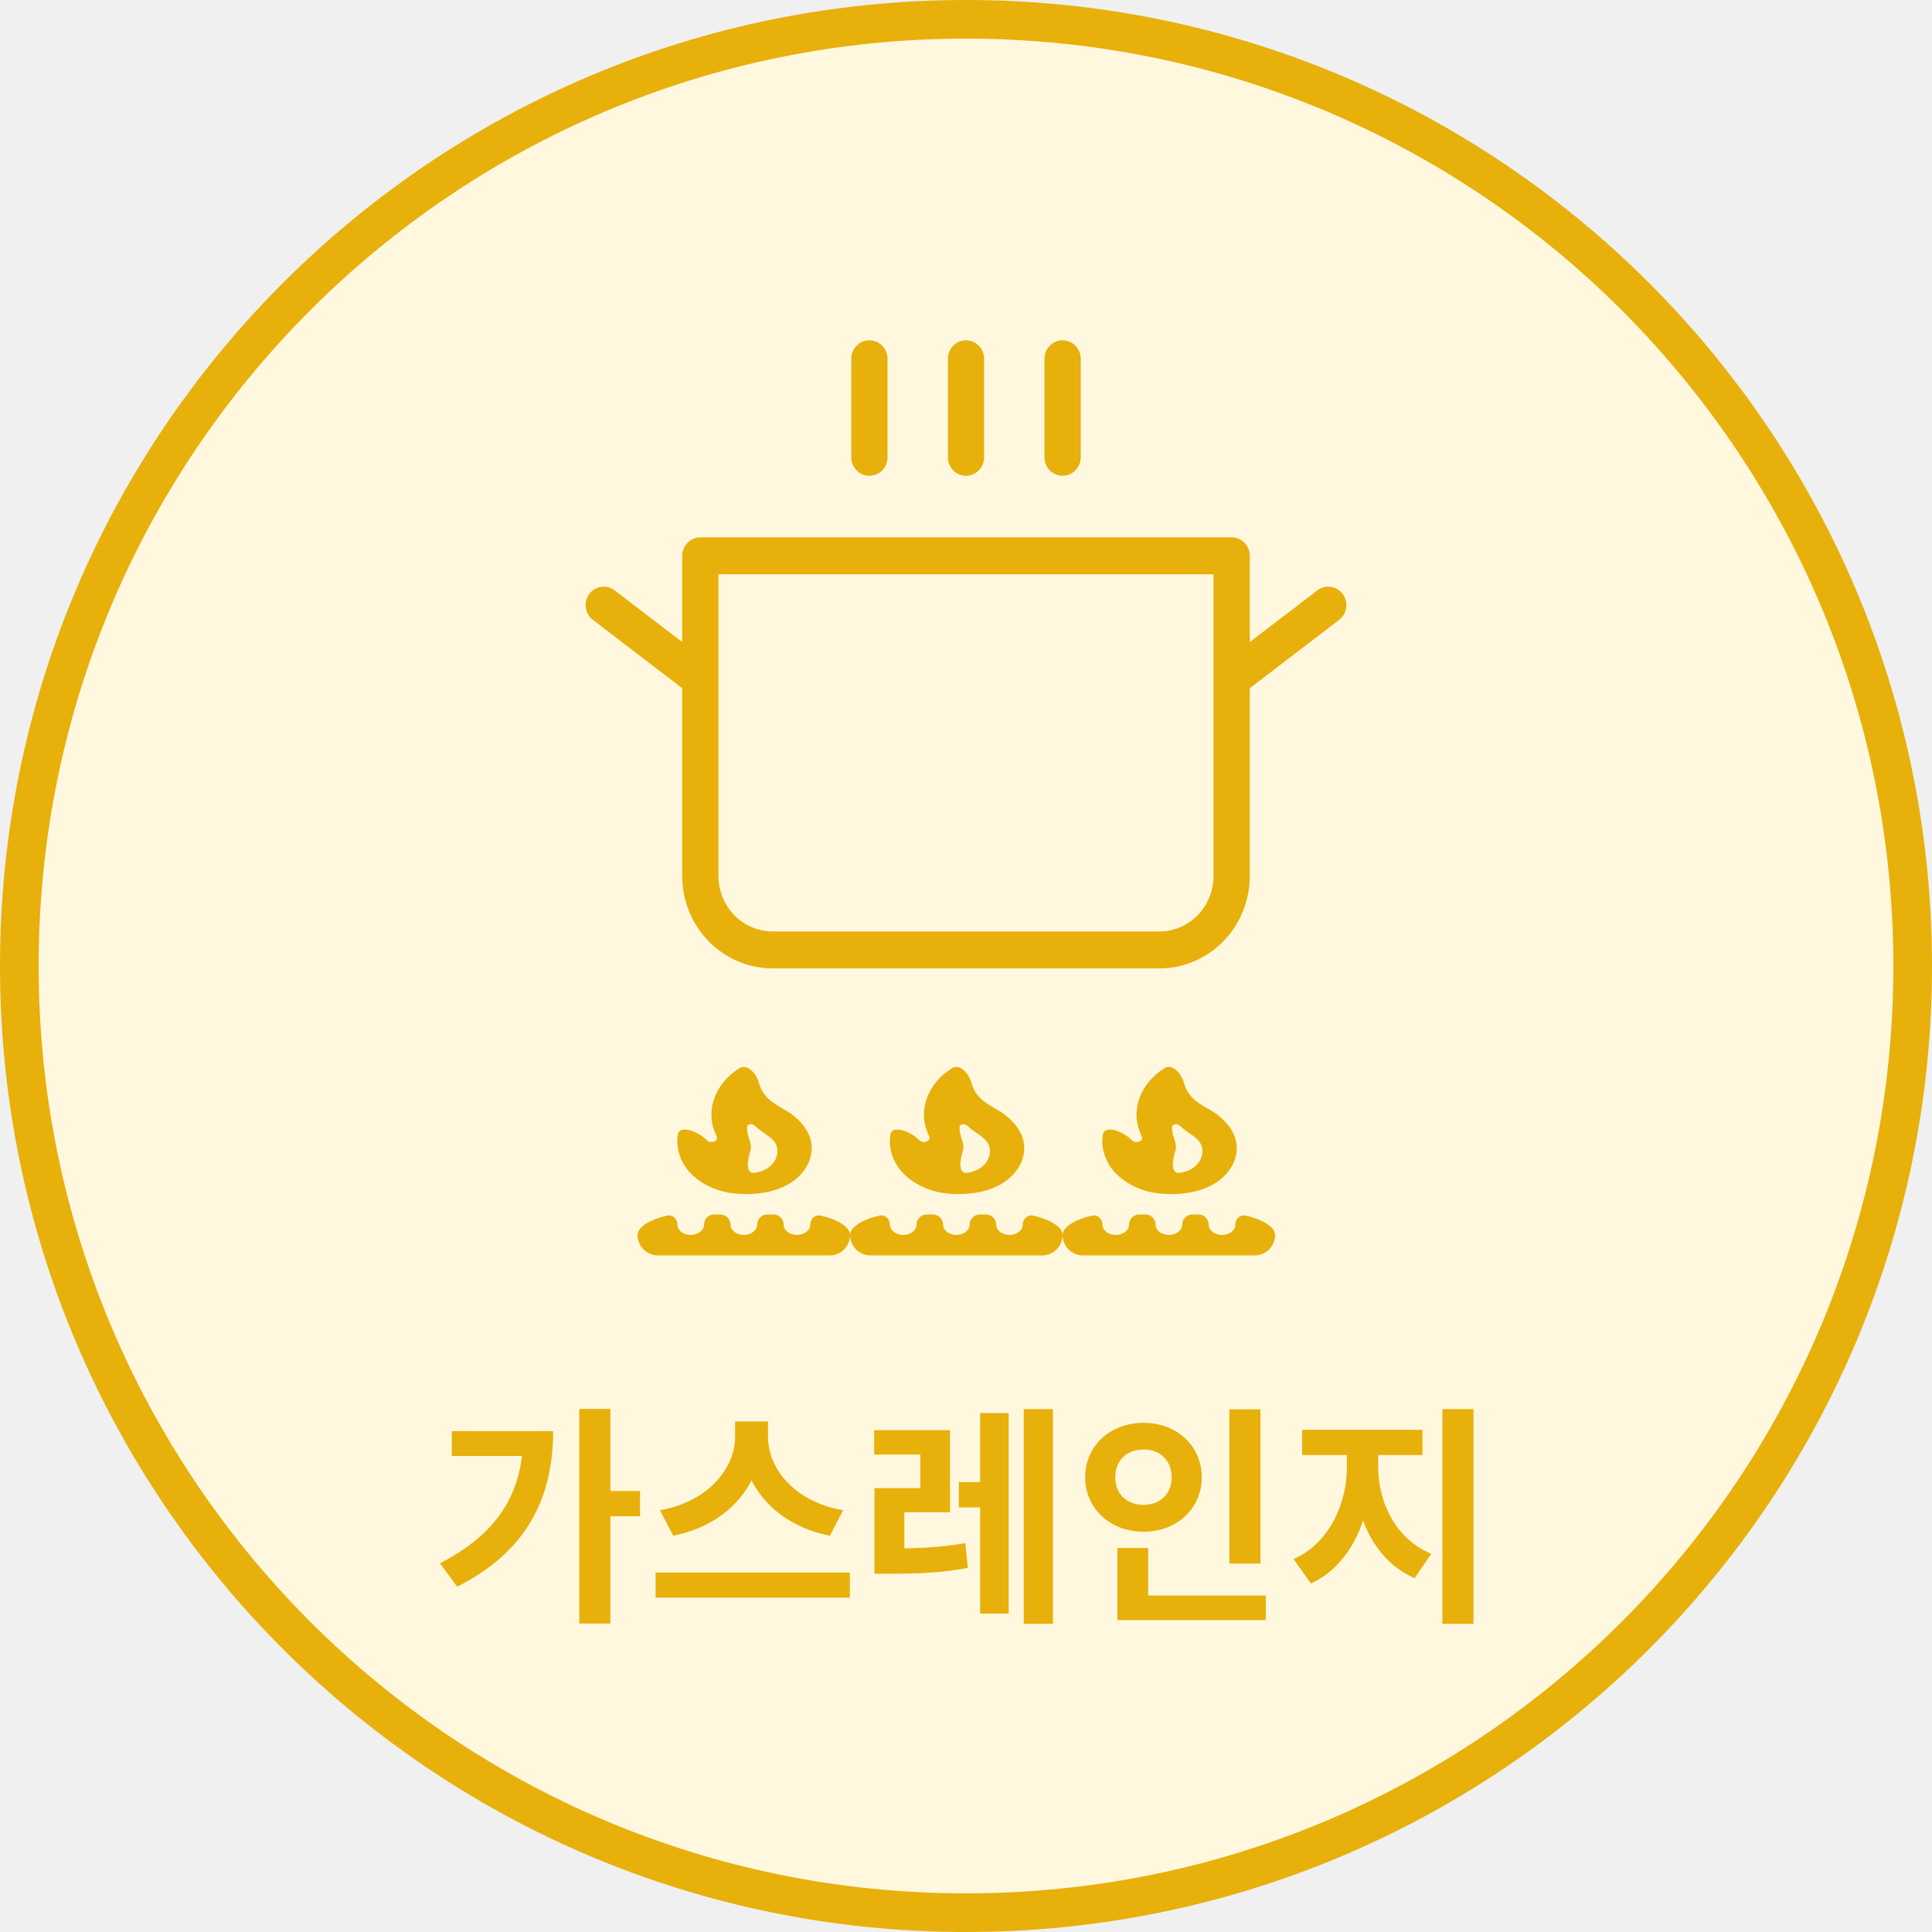
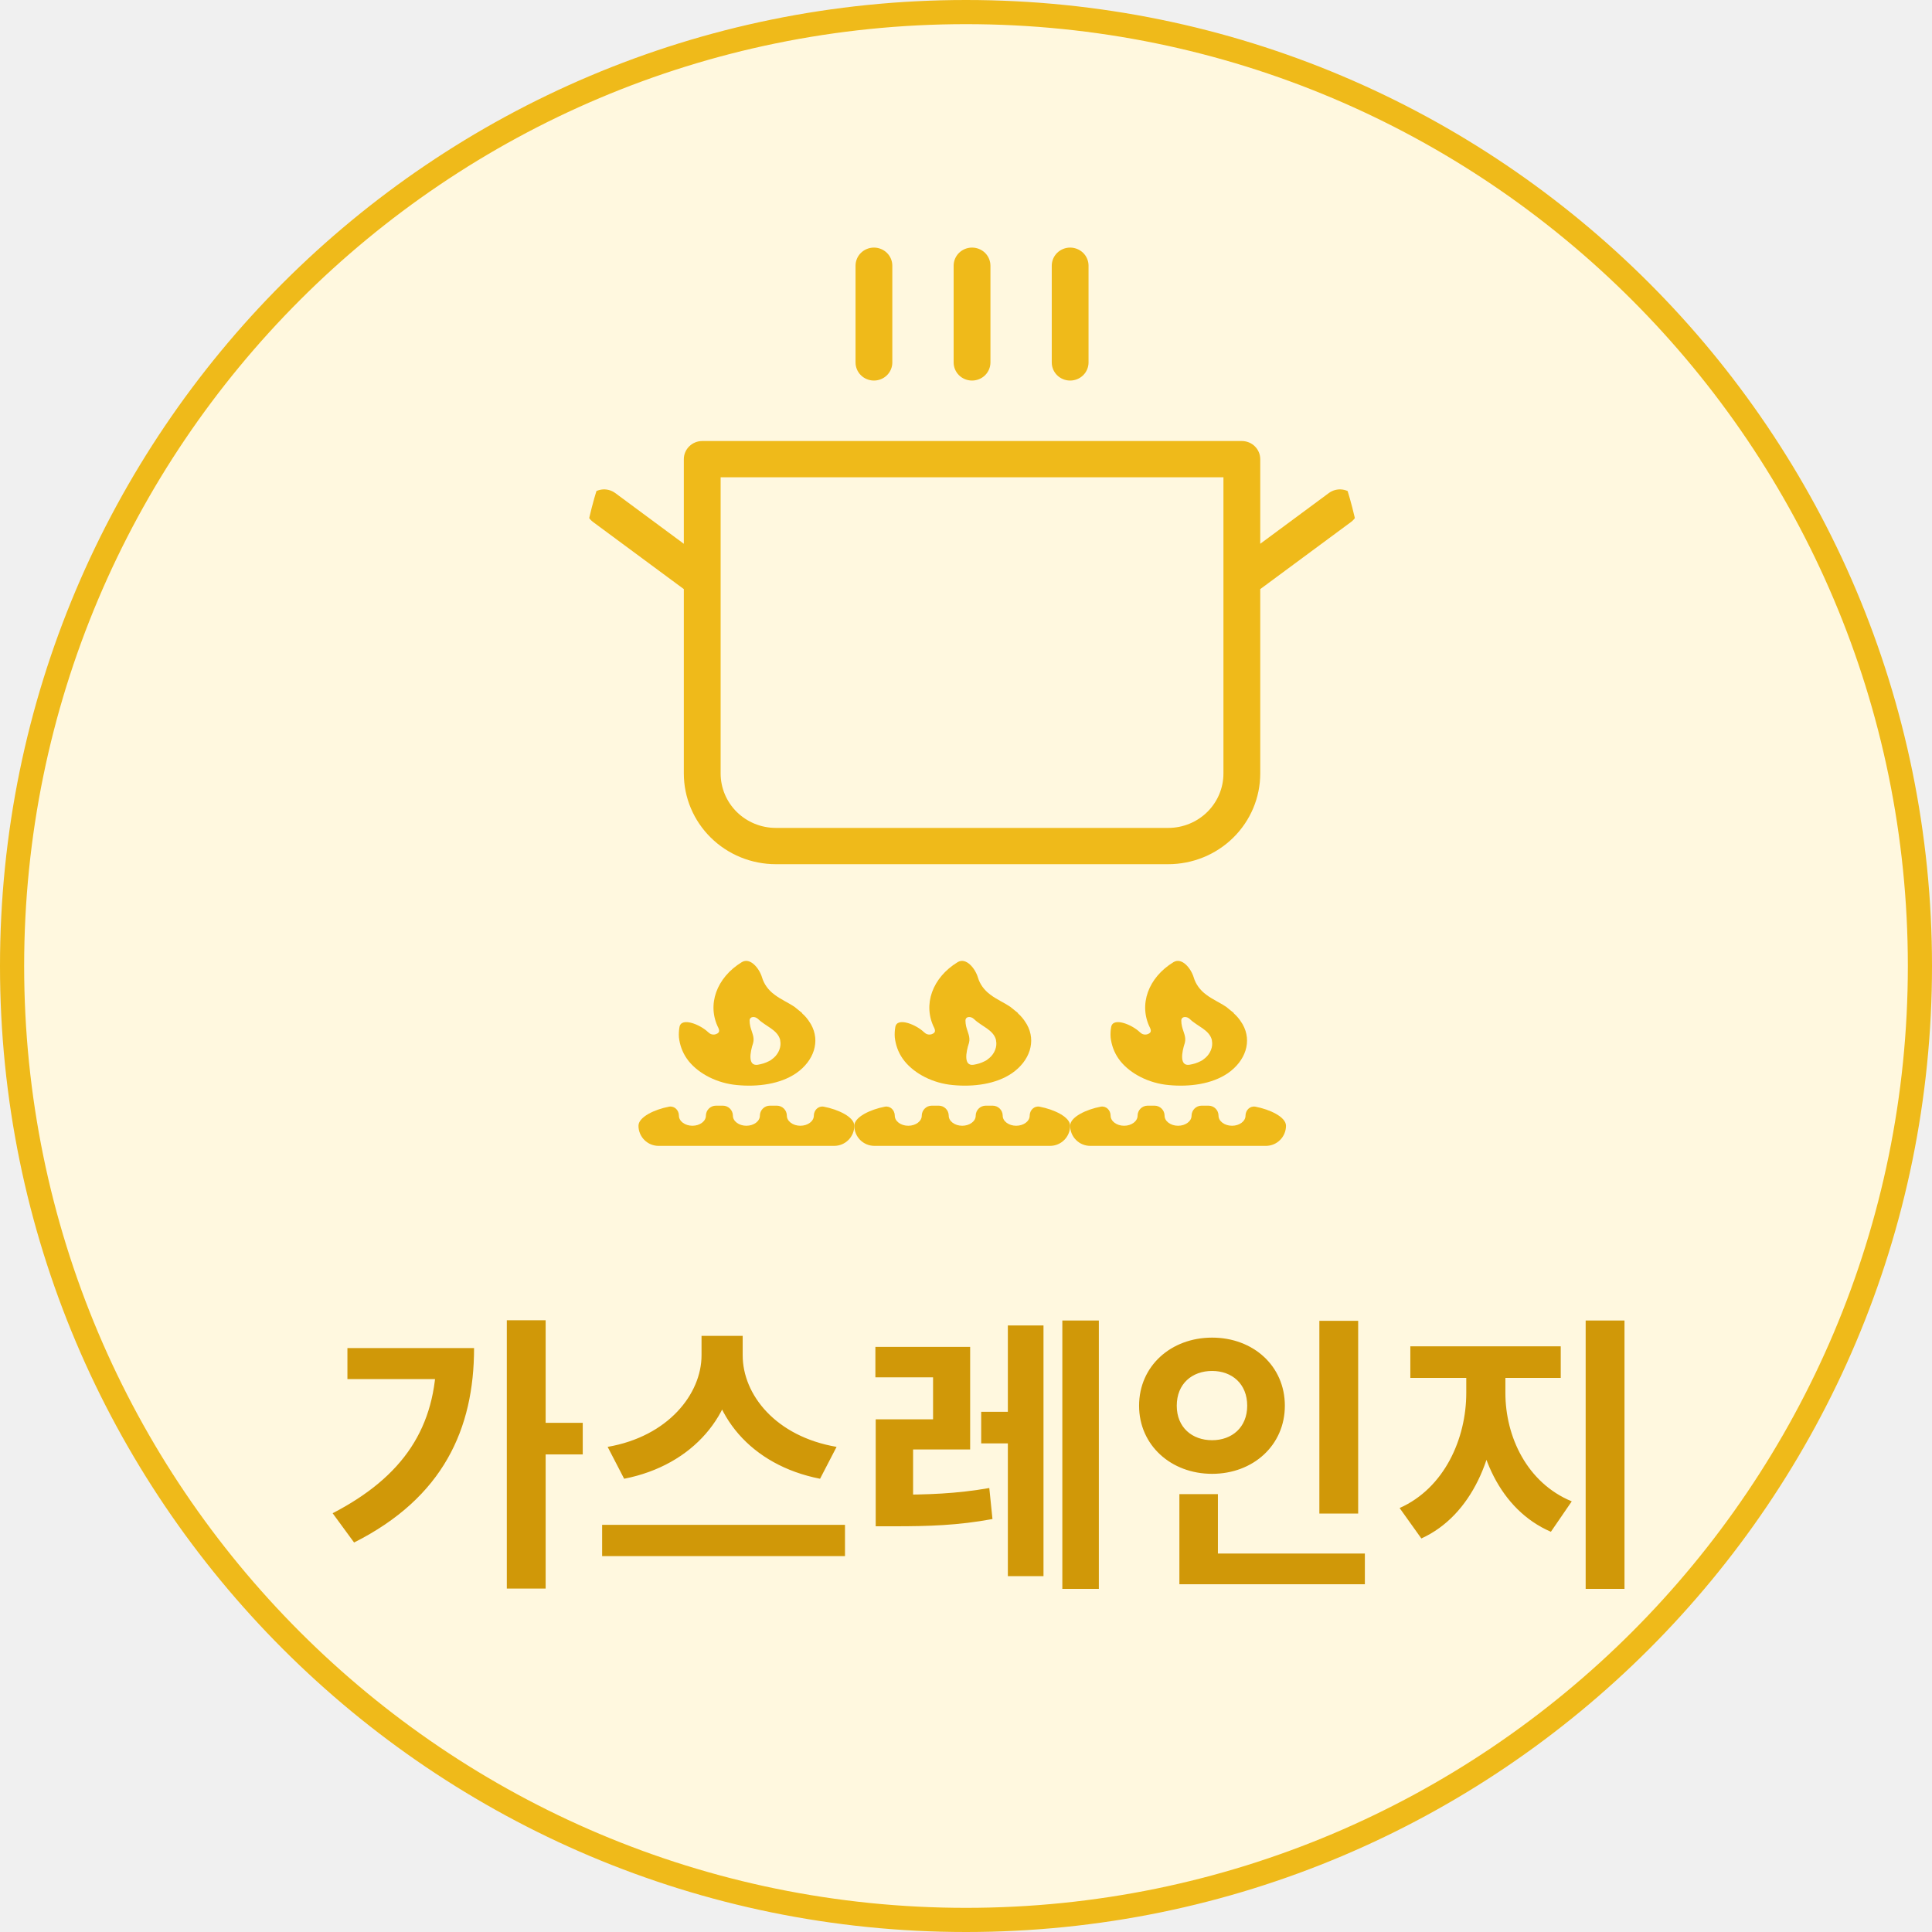
- <svg xmlns="http://www.w3.org/2000/svg" width="100" height="100" viewBox="0 0 100 100" fill="none">
-   <rect x="1" y="1" width="98" height="98" rx="49" fill="#FFF8DF" />
-   <rect x="1" y="1" width="98" height="98" rx="49" stroke="#E7B00B" stroke-width="2" />
-   <path d="M44.062 23.67V18.57C44.062 18.316 44.161 18.073 44.337 17.894C44.513 17.715 44.751 17.614 45 17.614C45.249 17.614 45.487 17.715 45.663 17.894C45.839 18.073 45.938 18.316 45.938 18.57V23.67C45.938 23.924 45.839 24.167 45.663 24.346C45.487 24.526 45.249 24.626 45 24.626C44.751 24.626 44.513 24.526 44.337 24.346C44.161 24.167 44.062 23.924 44.062 23.67ZM50 24.626C50.249 24.626 50.487 24.526 50.663 24.346C50.839 24.167 50.938 23.924 50.938 23.67V18.57C50.938 18.316 50.839 18.073 50.663 17.894C50.487 17.715 50.249 17.614 50 17.614C49.751 17.614 49.513 17.715 49.337 17.894C49.161 18.073 49.062 18.316 49.062 18.57V23.67C49.062 23.924 49.161 24.167 49.337 24.346C49.513 24.526 49.751 24.626 50 24.626ZM55 24.626C55.249 24.626 55.487 24.526 55.663 24.346C55.839 24.167 55.938 23.924 55.938 23.67V18.57C55.938 18.316 55.839 18.073 55.663 17.894C55.487 17.715 55.249 17.614 55 17.614C54.751 17.614 54.513 17.715 54.337 17.894C54.161 18.073 54.062 18.316 54.062 18.57V23.67C54.062 23.924 54.161 24.167 54.337 24.346C54.513 24.526 54.751 24.626 55 24.626ZM69.312 32.085L64.688 35.623V45.345C64.688 46.613 64.194 47.829 63.315 48.726C62.435 49.623 61.243 50.126 60 50.126H40C38.757 50.126 37.565 49.623 36.685 48.726C35.806 47.829 35.312 46.613 35.312 45.345V35.623L30.688 32.085C30.489 31.933 30.357 31.706 30.322 31.455C30.287 31.204 30.351 30.949 30.5 30.746C30.649 30.543 30.871 30.409 31.117 30.373C31.364 30.337 31.614 30.403 31.812 30.555L35.312 33.233V28.77C35.312 28.516 35.411 28.273 35.587 28.094C35.763 27.915 36.001 27.814 36.25 27.814H63.75C63.999 27.814 64.237 27.915 64.413 28.094C64.589 28.273 64.688 28.516 64.688 28.77V33.233L68.188 30.555C68.386 30.403 68.636 30.337 68.883 30.373C69.129 30.409 69.351 30.543 69.5 30.746C69.649 30.949 69.713 31.204 69.678 31.455C69.643 31.706 69.511 31.933 69.312 32.085ZM62.812 29.726H37.188V45.345C37.188 46.106 37.484 46.836 38.011 47.373C38.539 47.911 39.254 48.214 40 48.214H60C60.746 48.214 61.461 47.911 61.989 47.373C62.516 46.836 62.812 46.106 62.812 45.345V29.726Z" fill="#E7B00B" />
-   <path d="M41.34 57.975C41.343 57.977 41.342 57.982 41.339 57.983V57.983C41.336 57.984 41.335 57.988 41.338 57.99C41.494 58.132 41.629 58.3 41.731 58.473L41.793 58.574C42.281 59.469 41.938 60.502 41.037 61.149C40.219 61.726 39.078 61.88 38.019 61.774C37.015 61.679 36.094 61.191 35.564 60.518C35.53 60.473 35.496 60.426 35.464 60.378C35.239 60.046 35.104 59.656 35.062 59.257V59.257C35.05 59.081 35.058 58.903 35.088 58.727C35.178 58.186 36.153 58.589 36.541 58.976V58.976V58.976C36.591 59.022 36.643 59.068 36.708 59.091C36.782 59.116 36.862 59.119 36.939 59.093C36.996 59.075 37.047 59.043 37.081 59.002C37.134 58.937 37.109 58.847 37.077 58.77V58.77C36.472 57.54 36.981 56.105 38.266 55.294V55.294C38.691 55.024 39.162 55.584 39.29 56.071C39.383 56.424 39.599 56.755 39.937 57.011C40.253 57.26 40.631 57.424 40.961 57.657L41.34 57.975ZM39.775 60.441C39.777 60.44 39.777 60.437 39.775 60.436V60.436C39.774 60.435 39.774 60.432 39.776 60.431C40.083 60.224 40.253 59.871 40.239 59.554L40.219 59.384C40.081 58.855 39.483 58.68 39.098 58.293V58.293C38.943 58.138 38.669 58.146 38.665 58.365C38.663 58.467 38.676 58.57 38.699 58.68C38.768 58.982 38.926 59.241 38.844 59.554V59.554C38.68 60.065 38.565 60.79 39.094 60.701C39.139 60.694 39.184 60.684 39.229 60.672C39.406 60.635 39.631 60.536 39.775 60.441ZM37.283 62.86C37.575 62.86 37.812 63.097 37.812 63.39V63.39C37.812 63.682 38.122 63.92 38.5 63.92C38.878 63.92 39.188 63.682 39.188 63.39V63.39C39.188 63.097 39.425 62.86 39.717 62.86H40.033C40.325 62.86 40.562 63.097 40.562 63.39V63.39C40.562 63.682 40.872 63.92 41.25 63.92C41.628 63.92 41.938 63.682 41.938 63.39V63.39C41.938 63.097 42.176 62.861 42.463 62.918C43.182 63.062 44 63.458 44 63.92V63.92C44 64.505 43.526 64.98 42.94 64.98H34.06C33.474 64.98 33 64.505 33 63.92V63.92C33 63.458 33.82 63.063 34.537 62.919C34.824 62.861 35.062 63.097 35.062 63.39V63.39C35.062 63.682 35.372 63.92 35.75 63.92C36.128 63.92 36.438 63.682 36.438 63.39V63.39C36.438 63.097 36.675 62.86 36.967 62.86H37.283Z" fill="#E7B00B" />
-   <path d="M52.34 57.975C52.343 57.977 52.342 57.982 52.339 57.983V57.983C52.336 57.984 52.335 57.988 52.338 57.99C52.494 58.132 52.629 58.3 52.731 58.473L52.793 58.574C53.281 59.469 52.938 60.502 52.037 61.149C51.219 61.726 50.078 61.88 49.019 61.774C48.015 61.679 47.094 61.191 46.564 60.518C46.53 60.473 46.496 60.426 46.464 60.378C46.239 60.046 46.104 59.656 46.062 59.257V59.257C46.05 59.081 46.058 58.903 46.088 58.727C46.178 58.186 47.153 58.589 47.541 58.976V58.976V58.976C47.591 59.022 47.643 59.068 47.708 59.091C47.782 59.116 47.862 59.119 47.939 59.093C47.996 59.075 48.047 59.043 48.081 59.002C48.134 58.937 48.109 58.847 48.077 58.77V58.77C47.472 57.54 47.981 56.105 49.266 55.294V55.294C49.691 55.024 50.162 55.584 50.29 56.071C50.383 56.424 50.599 56.755 50.937 57.011C51.253 57.26 51.631 57.424 51.961 57.657L52.34 57.975ZM50.775 60.441C50.777 60.44 50.777 60.437 50.775 60.436V60.436C50.774 60.435 50.774 60.432 50.776 60.431C51.083 60.224 51.253 59.871 51.239 59.554L51.219 59.384C51.081 58.855 50.483 58.68 50.098 58.293V58.293C49.943 58.138 49.669 58.146 49.665 58.365C49.663 58.467 49.676 58.57 49.699 58.68C49.768 58.982 49.926 59.241 49.844 59.554V59.554C49.68 60.065 49.565 60.79 50.094 60.701C50.139 60.694 50.184 60.684 50.229 60.672C50.406 60.635 50.631 60.536 50.775 60.441ZM48.283 62.86C48.575 62.86 48.812 63.097 48.812 63.39V63.39C48.812 63.682 49.122 63.92 49.5 63.92C49.878 63.92 50.188 63.682 50.188 63.39V63.39C50.188 63.097 50.425 62.86 50.717 62.86H51.033C51.325 62.86 51.562 63.097 51.562 63.39V63.39C51.562 63.682 51.872 63.92 52.25 63.92C52.628 63.92 52.938 63.682 52.938 63.39V63.39C52.938 63.097 53.176 62.861 53.463 62.918C54.182 63.062 55 63.458 55 63.92V63.92C55 64.505 54.526 64.98 53.94 64.98H45.06C44.474 64.98 44 64.505 44 63.92V63.92C44 63.458 44.82 63.063 45.537 62.919C45.824 62.861 46.062 63.097 46.062 63.39V63.39C46.062 63.682 46.372 63.92 46.75 63.92C47.128 63.92 47.438 63.682 47.438 63.39V63.39C47.438 63.097 47.675 62.86 47.967 62.86H48.283Z" fill="#E7B00B" />
-   <path d="M63.34 57.975C63.343 57.977 63.342 57.982 63.339 57.983V57.983C63.336 57.984 63.335 57.988 63.338 57.99C63.494 58.132 63.629 58.3 63.731 58.473L63.793 58.574C64.281 59.469 63.938 60.502 63.037 61.149C62.219 61.726 61.078 61.88 60.019 61.774C59.015 61.679 58.094 61.191 57.564 60.518C57.53 60.473 57.496 60.426 57.464 60.378C57.239 60.046 57.104 59.656 57.062 59.257V59.257C57.05 59.081 57.058 58.903 57.088 58.727C57.178 58.186 58.153 58.589 58.541 58.976V58.976V58.976C58.591 59.022 58.643 59.068 58.708 59.091C58.782 59.116 58.862 59.119 58.939 59.093C58.996 59.075 59.047 59.043 59.081 59.002C59.134 58.937 59.109 58.847 59.077 58.77V58.77C58.472 57.54 58.981 56.105 60.266 55.294V55.294C60.691 55.024 61.162 55.584 61.29 56.071C61.383 56.424 61.599 56.755 61.937 57.011C62.253 57.26 62.631 57.424 62.961 57.657L63.34 57.975ZM61.775 60.441C61.777 60.44 61.777 60.437 61.775 60.436V60.436C61.774 60.435 61.774 60.432 61.776 60.431C62.083 60.224 62.253 59.871 62.239 59.554L62.219 59.384C62.081 58.855 61.483 58.68 61.098 58.293V58.293C60.943 58.138 60.669 58.146 60.665 58.365C60.663 58.467 60.676 58.57 60.699 58.68C60.768 58.982 60.926 59.241 60.844 59.554V59.554C60.68 60.065 60.565 60.79 61.094 60.701C61.139 60.694 61.184 60.684 61.229 60.672C61.406 60.635 61.631 60.536 61.775 60.441ZM59.283 62.86C59.575 62.86 59.812 63.097 59.812 63.39V63.39C59.812 63.682 60.122 63.92 60.5 63.92C60.878 63.92 61.188 63.682 61.188 63.39V63.39C61.188 63.097 61.425 62.86 61.717 62.86H62.033C62.325 62.86 62.562 63.097 62.562 63.39V63.39C62.562 63.682 62.872 63.92 63.25 63.92C63.628 63.92 63.938 63.682 63.938 63.39V63.39C63.938 63.097 64.176 62.861 64.463 62.918C65.182 63.062 66 63.458 66 63.92V63.92C66 64.505 65.525 64.98 64.94 64.98H56.06C55.474 64.98 55 64.505 55 63.92V63.92C55 63.458 55.82 63.063 56.537 62.919C56.824 62.861 57.062 63.097 57.062 63.39V63.39C57.062 63.682 57.372 63.92 57.75 63.92C58.128 63.92 58.438 63.682 58.438 63.39V63.39C58.438 63.097 58.675 62.86 58.967 62.86H59.283Z" fill="#E7B00B" />
-   <path d="M29.986 72.924H31.594V84.036H29.986V72.924ZM31.174 77.172H33.13V78.48H31.174V77.172ZM27.07 74.076H28.63C28.63 77.412 27.358 80.268 23.662 82.128L22.774 80.916C25.69 79.404 27.07 77.364 27.07 74.352V74.076ZM23.386 74.076H27.886V75.36H23.386V74.076ZM38.049 73.572H39.441V74.376C39.441 76.788 37.725 78.924 34.845 79.488L34.161 78.168C36.669 77.736 38.049 75.972 38.049 74.376V73.572ZM38.373 73.572H39.753V74.376C39.753 76.008 41.121 77.736 43.641 78.168L42.957 79.488C40.077 78.924 38.373 76.824 38.373 74.376V73.572ZM33.933 81.396H43.989V82.692H33.933V81.396ZM45.261 80.148H46.053C47.397 80.148 48.584 80.112 49.965 79.872L50.096 81.156C48.669 81.42 47.444 81.456 46.053 81.456H45.261V80.148ZM45.248 74.028H49.172V78.276H46.809V80.652H45.261V77.028H47.636V75.288H45.248V74.028ZM52.989 72.936H54.501V84.048H52.989V72.936ZM49.629 76.716H51.356V78.024H49.629V76.716ZM50.733 73.14H52.209V83.52H50.733V73.14ZM63.632 72.948H65.24V80.928H63.632V72.948ZM57.836 82.584H65.516V83.856H57.836V82.584ZM57.836 80.124H59.431V83.1H57.836V80.124ZM59.191 73.644C60.895 73.644 62.203 74.82 62.203 76.464C62.203 78.096 60.895 79.284 59.191 79.284C57.487 79.284 56.167 78.096 56.167 76.464C56.167 74.82 57.487 73.644 59.191 73.644ZM59.191 75.024C58.364 75.024 57.727 75.552 57.727 76.464C57.727 77.364 58.364 77.892 59.191 77.892C60.008 77.892 60.644 77.364 60.644 76.464C60.644 75.552 60.008 75.024 59.191 75.024ZM69.715 74.688H70.987V75.936C70.987 78.504 69.943 81.012 67.855 81.96L66.955 80.7C68.815 79.872 69.715 77.82 69.715 75.936V74.688ZM70.075 74.688H71.335V75.936C71.335 77.736 72.223 79.656 74.083 80.424L73.219 81.684C71.107 80.772 70.075 78.408 70.075 75.936V74.688ZM67.399 74.004H73.627V75.312H67.399V74.004ZM74.659 72.936H76.267V84.048H74.659V72.936Z" fill="#E7B00B" />
+ <svg xmlns="http://www.w3.org/2000/svg" width="80" height="80" viewBox="0 0 80 80" fill="none">
+   <rect x="0.5" y="0.5" width="79" height="79" rx="39.5" fill="#FFF8DF" />
+   <rect x="0.5" y="0.5" width="79" height="79" rx="39.5" stroke="#EFBA1A" />
+   <path d="M20.986 54.668H22.594V65.78H20.986V54.668ZM22.174 58.916H24.13V60.224H22.174V58.916ZM18.07 55.82H19.63C19.63 59.156 18.358 62.012 14.662 63.872L13.774 62.66C16.69 61.148 18.07 59.108 18.07 56.096V55.82ZM14.386 55.82H18.886V57.104H14.386V55.82ZM29.049 55.316H30.441V56.12C30.441 58.532 28.725 60.668 25.845 61.232L25.161 59.912C27.669 59.48 29.049 57.716 29.049 56.12V55.316ZM29.373 55.316H30.753V56.12C30.753 57.752 32.121 59.48 34.641 59.912L33.957 61.232C31.077 60.668 29.373 58.568 29.373 56.12V55.316ZM24.933 63.14H34.989V64.436H24.933V63.14ZM36.261 61.892H37.053C38.397 61.892 39.584 61.856 40.965 61.616L41.096 62.9C39.669 63.164 38.444 63.2 37.053 63.2H36.261V61.892ZM36.248 55.772H40.172V60.02H37.809V62.396H36.261V58.772H38.636V57.032H36.248V55.772ZM43.989 54.68H45.501V65.792H43.989V54.68ZM40.629 58.46H42.356V59.768H40.629V58.46ZM41.733 54.884H43.209V65.264H41.733V54.884ZM54.632 54.692H56.239V62.672H54.632V54.692ZM48.836 64.328H56.516V65.6H48.836V64.328ZM48.836 61.868H50.431V64.844H48.836V61.868ZM50.191 55.388C51.895 55.388 53.203 56.564 53.203 58.208C53.203 59.84 51.895 61.028 50.191 61.028C48.487 61.028 47.167 59.84 47.167 58.208C47.167 56.564 48.487 55.388 50.191 55.388ZM50.191 56.768C49.364 56.768 48.727 57.296 48.727 58.208C48.727 59.108 49.364 59.636 50.191 59.636C51.008 59.636 51.644 59.108 51.644 58.208C51.644 57.296 51.008 56.768 50.191 56.768ZM60.715 56.432H61.987V57.68C61.987 60.248 60.943 62.756 58.855 63.704L57.955 62.444C59.815 61.616 60.715 59.564 60.715 57.68V56.432ZM61.075 56.432H62.335V57.68C62.335 59.48 63.223 61.4 65.083 62.168L64.219 63.428C62.107 62.516 61.075 60.152 61.075 57.68V56.432ZM58.399 55.748H64.627V57.056H58.399V55.748ZM65.659 54.68H67.267V65.792H65.659V54.68Z" fill="#D09808" />
+   <g clip-path="url(#clip0_849_4763)">
+     <path d="M35.426 15.008V11.002C35.426 10.803 35.506 10.612 35.649 10.471C35.792 10.331 35.986 10.252 36.188 10.252C36.389 10.252 36.583 10.331 36.726 10.471C36.869 10.612 36.949 10.803 36.949 11.002V15.008C36.949 15.207 36.869 15.398 36.726 15.539C36.583 15.679 36.389 15.758 36.188 15.758C35.986 15.758 35.792 15.679 35.649 15.539C35.506 15.398 35.426 15.207 35.426 15.008ZM40.25 15.758C40.452 15.758 40.646 15.679 40.789 15.539C40.931 15.398 41.012 15.207 41.012 15.008V11.002C41.012 10.803 40.931 10.612 40.789 10.471C40.646 10.331 40.452 10.252 40.25 10.252C40.048 10.252 39.854 10.331 39.711 10.471C39.569 10.612 39.488 10.803 39.488 11.002V15.008C39.488 15.207 39.569 15.398 39.711 15.539C39.854 15.679 40.048 15.758 40.25 15.758ZM44.312 15.758C44.514 15.758 44.708 15.679 44.851 15.539C44.994 15.398 45.074 15.207 45.074 15.008V11.002C45.074 10.803 44.994 10.612 44.851 10.471C44.708 10.331 44.514 10.252 44.312 10.252C44.111 10.252 43.917 10.331 43.774 10.471C43.631 10.612 43.551 10.803 43.551 11.002V15.008C43.551 15.207 43.631 15.398 43.774 15.539C43.917 15.679 44.111 15.758 44.312 15.758ZM55.941 21.616L52.184 24.394V32.029C52.184 33.025 51.782 33.98 51.068 34.684C50.354 35.388 49.385 35.784 48.375 35.784H32.125C31.115 35.784 30.146 35.388 29.432 34.684C28.718 33.98 28.316 33.025 28.316 32.029V24.394L24.559 21.616C24.397 21.496 24.29 21.318 24.262 21.121C24.233 20.924 24.285 20.724 24.406 20.564C24.527 20.405 24.708 20.3 24.908 20.272C25.108 20.244 25.311 20.295 25.473 20.414L28.316 22.517V19.012C28.316 18.813 28.397 18.622 28.54 18.482C28.682 18.341 28.876 18.262 29.078 18.262H51.422C51.624 18.262 51.818 18.341 51.961 18.482C52.103 18.622 52.184 18.813 52.184 19.012V22.517L55.027 20.414C55.189 20.295 55.392 20.244 55.592 20.272C55.792 20.3 55.972 20.405 56.094 20.564C56.215 20.724 56.267 20.924 56.238 21.121C56.21 21.318 56.103 21.496 55.941 21.616ZM50.66 19.764H29.84V32.029C29.84 32.626 30.081 33.199 30.509 33.622C30.938 34.044 31.519 34.282 32.125 34.282H48.375C48.981 34.282 49.562 34.044 49.991 33.622C50.419 33.199 50.66 32.626 50.66 32.029V19.764Z" fill="#EFBA1A" />
+   </g>
+   <path d="M33.214 41.947C33.216 41.949 33.216 41.952 33.213 41.953V41.953C33.211 41.954 33.21 41.957 33.212 41.959C33.339 42.07 33.449 42.202 33.532 42.338L33.582 42.417C33.978 43.12 33.699 43.931 32.968 44.439C32.303 44.893 31.375 45.013 30.515 44.93C29.7 44.855 28.951 44.472 28.521 43.944C28.492 43.908 28.464 43.87 28.438 43.832C28.258 43.574 28.147 43.267 28.113 42.954V42.954C28.103 42.812 28.11 42.668 28.136 42.526C28.212 42.1 29.003 42.432 29.314 42.733V42.733V42.733C29.355 42.769 29.398 42.805 29.449 42.823C29.51 42.843 29.575 42.845 29.638 42.825C29.685 42.811 29.726 42.786 29.753 42.753C29.796 42.703 29.776 42.631 29.75 42.571V42.571C29.258 41.605 29.672 40.478 30.716 39.841V39.841C31.06 39.63 31.441 40.091 31.556 40.478C31.636 40.745 31.808 40.995 32.074 41.189C32.331 41.385 32.638 41.514 32.906 41.697L33.214 41.947ZM31.942 43.883C31.944 43.883 31.944 43.88 31.942 43.88V43.88C31.941 43.879 31.941 43.876 31.943 43.876C32.192 43.713 32.331 43.435 32.319 43.187L32.303 43.053C32.191 42.637 31.705 42.5 31.392 42.196V42.196C31.265 42.073 31.043 42.079 31.04 42.257C31.039 42.335 31.049 42.416 31.068 42.5C31.124 42.737 31.253 42.941 31.186 43.187V43.187C31.053 43.588 30.961 44.153 31.379 44.089C31.419 44.083 31.459 44.075 31.498 44.065C31.642 44.036 31.825 43.958 31.942 43.883ZM29.931 45.783C30.161 45.783 30.348 45.969 30.348 46.199V46.199C30.348 46.428 30.599 46.615 30.906 46.615C31.213 46.615 31.465 46.428 31.465 46.199V46.199C31.465 45.969 31.651 45.783 31.881 45.783H32.166C32.396 45.783 32.582 45.969 32.582 46.199V46.199C32.582 46.428 32.833 46.615 33.141 46.615C33.448 46.615 33.699 46.428 33.699 46.199V46.199C33.699 45.969 33.887 45.783 34.112 45.826C34.7 45.937 35.375 46.249 35.375 46.615V46.615C35.375 47.075 35.002 47.448 34.543 47.448H27.27C26.81 47.448 26.438 47.075 26.438 46.615V46.615C26.438 46.25 27.114 45.937 27.7 45.826C27.926 45.783 28.113 45.969 28.113 46.199V46.199C28.113 46.428 28.365 46.615 28.672 46.615C28.979 46.615 29.23 46.428 29.23 46.199V46.199C29.23 45.969 29.417 45.783 29.647 45.783H29.931Z" fill="#EFBA1A" />
+   <path d="M42.152 41.947C42.154 41.949 42.153 41.952 42.151 41.953V41.953C42.148 41.954 42.148 41.957 42.15 41.959C42.276 42.07 42.386 42.202 42.469 42.338L42.519 42.417C42.916 43.12 42.637 43.931 41.905 44.439C41.24 44.893 40.313 45.013 39.453 44.93C38.637 44.855 37.889 44.472 37.459 43.944C37.43 43.908 37.402 43.87 37.375 43.832C37.195 43.574 37.085 43.267 37.051 42.954V42.954C37.04 42.812 37.048 42.668 37.073 42.526C37.149 42.1 37.94 42.432 38.252 42.733V42.733V42.733C38.293 42.769 38.335 42.805 38.387 42.823C38.447 42.843 38.513 42.845 38.576 42.825C38.622 42.811 38.663 42.786 38.691 42.753C38.733 42.703 38.713 42.631 38.688 42.571V42.571C38.196 41.605 38.609 40.478 39.654 39.841V39.841C39.998 39.63 40.379 40.091 40.494 40.478C40.573 40.745 40.746 40.995 41.011 41.189C41.268 41.385 41.575 41.514 41.843 41.697L42.152 41.947ZM40.88 43.883C40.881 43.883 40.881 43.88 40.88 43.88V43.88C40.879 43.879 40.879 43.876 40.88 43.876C41.13 43.713 41.268 43.435 41.257 43.187L41.24 43.053C41.129 42.637 40.642 42.5 40.33 42.196V42.196C40.202 42.073 39.98 42.079 39.978 42.257C39.977 42.335 39.987 42.416 40.006 42.5C40.062 42.737 40.19 42.941 40.123 43.187V43.187C39.99 43.588 39.899 44.153 40.317 44.089C40.356 44.083 40.396 44.075 40.436 44.065C40.58 44.036 40.762 43.958 40.88 43.883ZM38.869 45.783C39.099 45.783 39.285 45.969 39.285 46.199V46.199C39.285 46.428 39.536 46.615 39.844 46.615C40.151 46.615 40.402 46.428 40.402 46.199V46.199C40.402 45.969 40.589 45.783 40.819 45.783H41.103C41.333 45.783 41.52 45.969 41.52 46.199V46.199C41.52 46.428 41.771 46.615 42.078 46.615C42.385 46.615 42.637 46.428 42.637 46.199V46.199C42.637 45.969 42.824 45.783 43.05 45.826C43.638 45.937 44.312 46.249 44.312 46.615V46.615C44.312 47.075 43.94 47.448 43.48 47.448H36.207C35.748 47.448 35.375 47.075 35.375 46.615V46.615C35.375 46.25 36.052 45.937 36.638 45.826C36.863 45.783 37.051 45.969 37.051 46.199V46.199C37.051 46.428 37.302 46.615 37.609 46.615C37.917 46.615 38.168 46.428 38.168 46.199V46.199C38.168 45.969 38.354 45.783 38.584 45.783H38.869Z" fill="#EFBA1A" />
+   <path d="M51.089 41.947C51.091 41.949 51.091 41.952 51.088 41.953V41.953C51.086 41.954 51.085 41.957 51.087 41.959C51.214 42.07 51.324 42.202 51.407 42.338L51.457 42.417C51.853 43.12 51.574 43.931 50.843 44.439C50.178 44.893 49.251 45.013 48.39 44.93C47.575 44.855 46.826 44.472 46.396 43.944C46.367 43.908 46.339 43.87 46.313 43.832C46.133 43.574 46.022 43.267 45.988 42.954V42.954C45.978 42.812 45.985 42.668 46.011 42.526C46.087 42.1 46.878 42.432 47.189 42.733V42.733V42.733C47.23 42.769 47.273 42.805 47.324 42.823C47.385 42.843 47.45 42.845 47.513 42.825C47.56 42.811 47.601 42.786 47.628 42.753C47.671 42.703 47.651 42.631 47.625 42.571V42.571C47.133 41.605 47.547 40.478 48.591 39.841V39.841C48.935 39.63 49.316 40.091 49.431 40.478C49.511 40.745 49.684 40.995 49.949 41.189C50.206 41.385 50.513 41.514 50.781 41.697L51.089 41.947ZM49.817 43.883C49.819 43.883 49.819 43.88 49.817 43.88V43.88C49.816 43.879 49.816 43.876 49.818 43.876C50.067 43.713 50.206 43.435 50.194 43.187L50.178 43.053C50.066 42.637 49.58 42.5 49.267 42.196V42.196C49.14 42.073 48.918 42.079 48.915 42.257C48.914 42.335 48.924 42.416 48.943 42.5C48.999 42.737 49.128 42.941 49.06 43.187V43.187C48.928 43.588 48.836 44.153 49.254 44.089C49.294 44.083 49.334 44.075 49.373 44.065C49.517 44.036 49.7 43.958 49.817 43.883ZM47.806 45.783C48.036 45.783 48.223 45.969 48.223 46.199V46.199C48.223 46.428 48.474 46.615 48.781 46.615C49.089 46.615 49.34 46.428 49.34 46.199V46.199C49.34 45.969 49.526 45.783 49.756 45.783H50.041C50.271 45.783 50.457 45.969 50.457 46.199V46.199C50.457 46.428 50.708 46.615 51.016 46.615C51.323 46.615 51.574 46.428 51.574 46.199V46.199C51.574 45.969 51.762 45.783 51.987 45.826C52.575 45.937 53.25 46.249 53.25 46.615V46.615C53.25 47.075 52.877 47.448 52.418 47.448H45.145C44.685 47.448 44.312 47.075 44.312 46.615V46.615C44.312 46.25 44.989 45.937 45.575 45.826C45.801 45.783 45.988 45.969 45.988 46.199V46.199C45.988 46.428 46.24 46.615 46.547 46.615C46.854 46.615 47.105 46.428 47.105 46.199V46.199C47.105 45.969 47.292 45.783 47.522 45.783H47.806Z" fill="#EFBA1A" />
+   <defs>
+     <clipPath id="clip0_849_4763">
+       <rect x="24" y="9" width="32.5" height="32.04" rx="16.02" fill="white" />
+     </clipPath>
+   </defs>
</svg>
